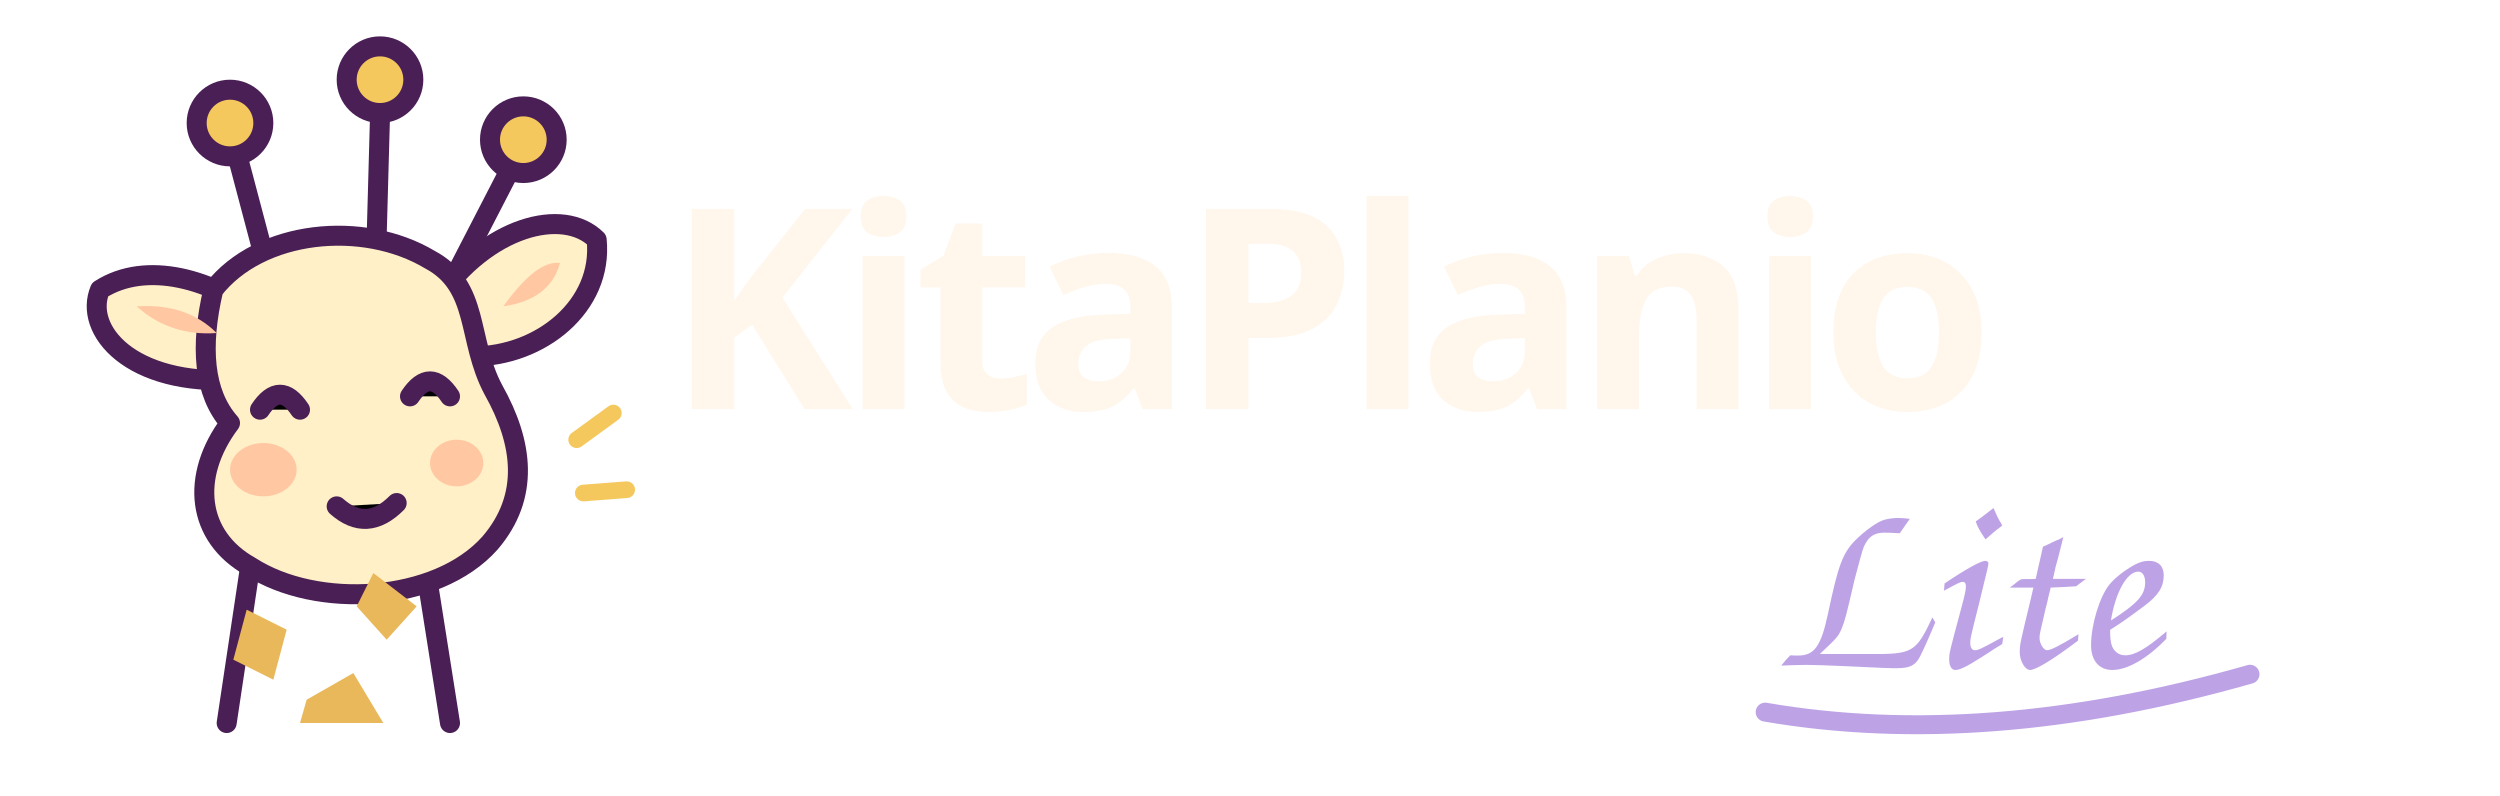
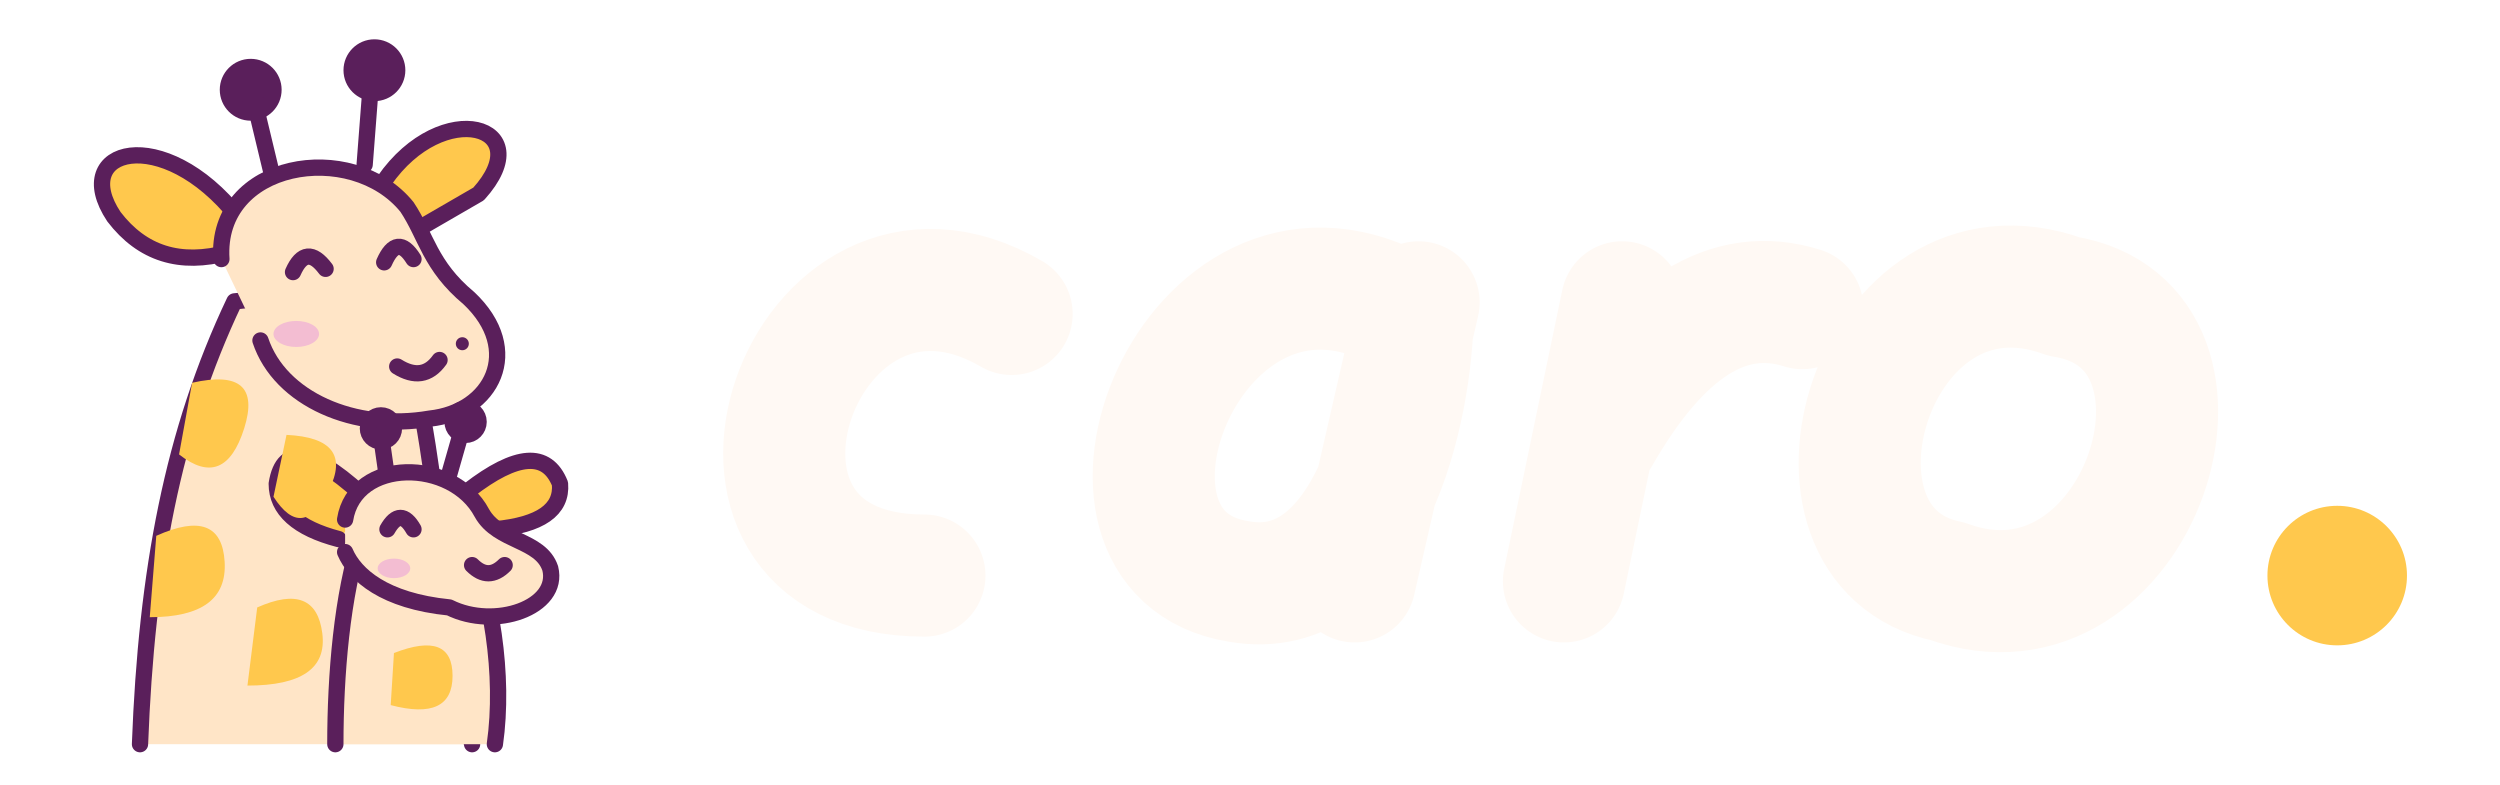
- <svg xmlns="http://www.w3.org/2000/svg" viewBox="0 0 330 105" role="img" aria-label="KitaPlanio Lite">
-   <g transform="translate(0,-4) scale(.44)">
-     <g stroke="#4A1F55" stroke-width="6" stroke-linecap="round" stroke-linejoin="round">
-       <path d="M77 166 68 226M126 169l9 57" fill="#FFF0C8" />
-       <path d="M71 123C39 125 25 108 30 96c14-9 34-3 48 8M131 99c15-22 38-28 48-18 2 20-17 35-37 35" fill="#FFF0C8" />
-       <path d="m80 89-9-34M113 80l1-36M137 91l16-31" />
-       <path d="M64 96c-4 17-3 31 5 40-12 16-10 34 6 43 20 13 56 11 72-7 12-14 10-30 1-46-8-15-4-31-19-39-20-12-51-9-65 9Z" fill="#FFF0C8" />
-       <path d="M78 132q6-9 12 0M123 128q6-9 12 0M101 161q9 8 18-1" />
-       <circle cx="69" cy="46" r="10" fill="#F4C85D" />
-       <circle cx="114" cy="33" r="10" fill="#F4C85D" />
-       <circle cx="157" cy="51" r="10" fill="#F4C85D" />
+ <svg xmlns="http://www.w3.org/2000/svg" viewBox="0 0 430 135" role="img" aria-label="caro. – Mit Herz geplant.">
+   <g transform="translate(0,2) scale(.56)">
+     <g stroke="#5A1F5B" stroke-width="5" stroke-linecap="round" stroke-linejoin="round">
+       <path d="M43 225C45 172 53 129 72 89L119 84C135 125 134 175 145 225" fill="#FFE5C7" />
+       <path d="M73 63C50 34 21 42 35 63Q48 80 70 74M118 52C136 26 166 35 147 56L128 67" fill="#FFC84D" />
+       <path d="M84 52 78 27M112 47 114 21" fill="none" />
+       <circle cx="77" cy="24" r="7" fill="#5A1F5B" />
+       <circle cx="115" cy="18" r="7" fill="#5A1F5B" />
+       <path d="M68 76C66 46 108 39 125 60C131 69 132 78 144 88C161 104 151 123 132 125C109 129 86 119 80 101" fill="#FFE5C7" />
+       <path d="M90 80q4-9 10-1M118 77q4-9 9-1M122 109q8 5 13-2" fill="none" />
+       <circle cx="142" cy="102" r="2" fill="#5A1F5B" stroke="none" />
+       <path d="M103 225C103 204 105 179 111 161L143 160C151 178 155 204 152 225" fill="#FFE5C7" />
+       <path d="M114 151q-26-25-29-6 0 12 19 17M144 147q22-17 28-2 1 12-20 14" fill="#FFC84D" />
+       <path d="m119 144-2-14m21 12 4-14" />
+       <circle cx="117" cy="128" r="4" fill="#5A1F5B" />
+       <circle cx="143" cy="126" r="4" fill="#5A1F5B" />
+       <path d="M106 156C109 137 139 137 148 154C153 163 166 162 169 171C172 183 152 190 138 183C118 181 109 173 106 166" fill="#FFE5C7" />
+       <path d="M119 159q4-7 8 0m18 11q5 5 10 0" fill="none" />
    </g>
-     <path d="M41 101q15-1 24 8-14 1-24-8M151 101q10-14 17-13-3 11-17 13" fill="#FFC8A3" />
-     <ellipse cx="79" cy="150" rx="10" ry="8" fill="#FFC8A3" />
-     <ellipse cx="137" cy="148" rx="8" ry="7" fill="#FFC8A3" />
-     <path d="m74 192 12 6-4 15-12-6M112 181l13 10-9 10-9-10M92 219l14-8 9 15H90" fill="#E9B85A" />
-     <path d="m173 141 11-8M175 157l13-1" stroke="#F4C85D" stroke-width="5" stroke-linecap="round" />
+     <g fill="#FFC84D">
+       <path d="M59 114q22-5 16 14t-20 8Z" />
+       <path d="M48 161q20-9 21 8t-23 17Z" />
+       <path d="M88 130q21 1 13 17t-17 2Z" />
+       <path d="M79 183q18-8 20 8t-23 16Z" />
+       <path d="M121 197q18-7 18 7t-19 9Z" />
+     </g>
+     <g fill="#F3BDD2">
+       <ellipse cx="91" cy="99" rx="7" ry="4" />
+       <ellipse cx="121" cy="171" rx="5" ry="3" />
+     </g>
  </g>
-   <text x="88" y="54" font-family="Avenir Next,Trebuchet MS,sans-serif" font-size="37" font-weight="700" fill="#FFF6EC" letter-spacing="-1.6">KitaPlanio</text>
-   <text x="234" y="88" font-family="Bradley Hand,Segoe Print,cursive" font-size="34" font-style="italic" fill="#BDA3E6">Lite</text>
-   <path d="M233 94q29 5 64-5" fill="none" stroke="#BDA3E6" stroke-width="2.5" stroke-linecap="round" />
+   <g transform="translate(113,17)">
+     <g fill="none" stroke="#FFF9F4" stroke-width="21" stroke-linecap="round" stroke-linejoin="round">
+       <path d="M61 37C25 16 2 82 46 82" />
+       <path d="M127 36C92 18 69 78 100 83C122 87 130 54 130 36M131 35l-11 48" />
+       <path d="m156 83 10-48m-4 23q16-28 35-22" />
+       <path d="M242 34C209 22 193 77 222 83C255 95 273 39 242 34Z" />
+     </g>
+     <circle cx="289" cy="82" r="12" fill="#FFC84D" />
+   </g>
</svg>
